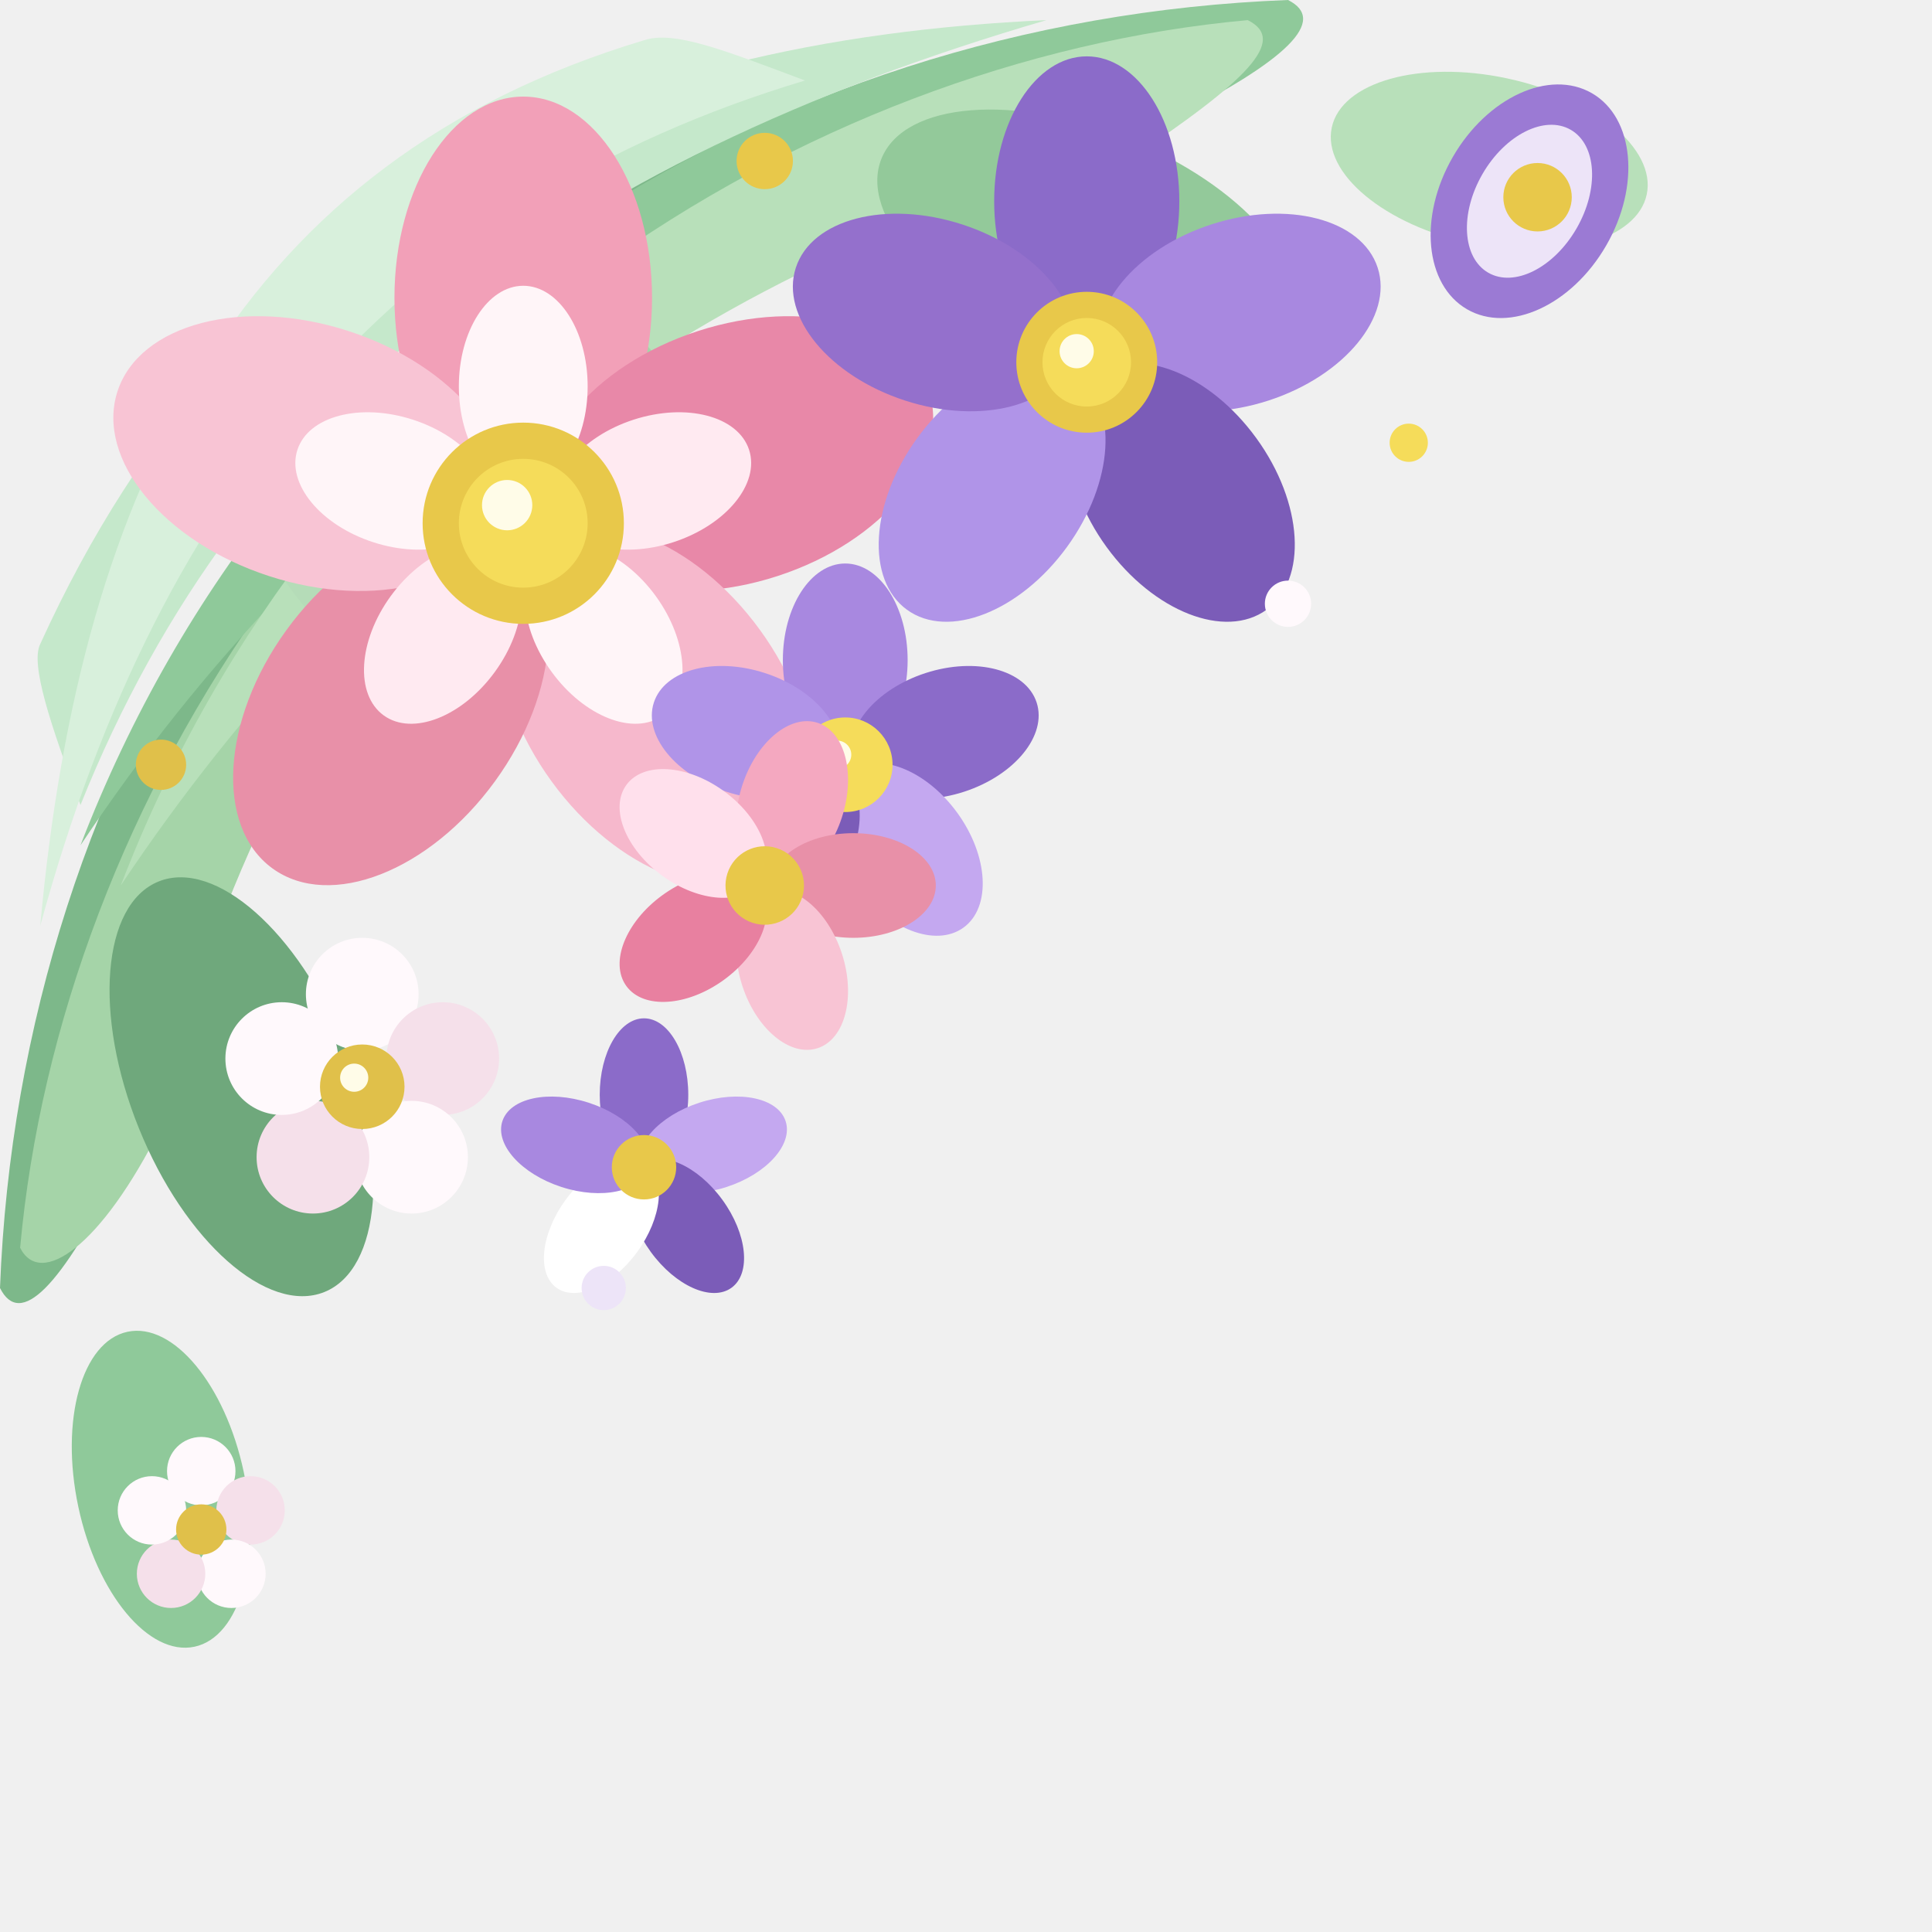
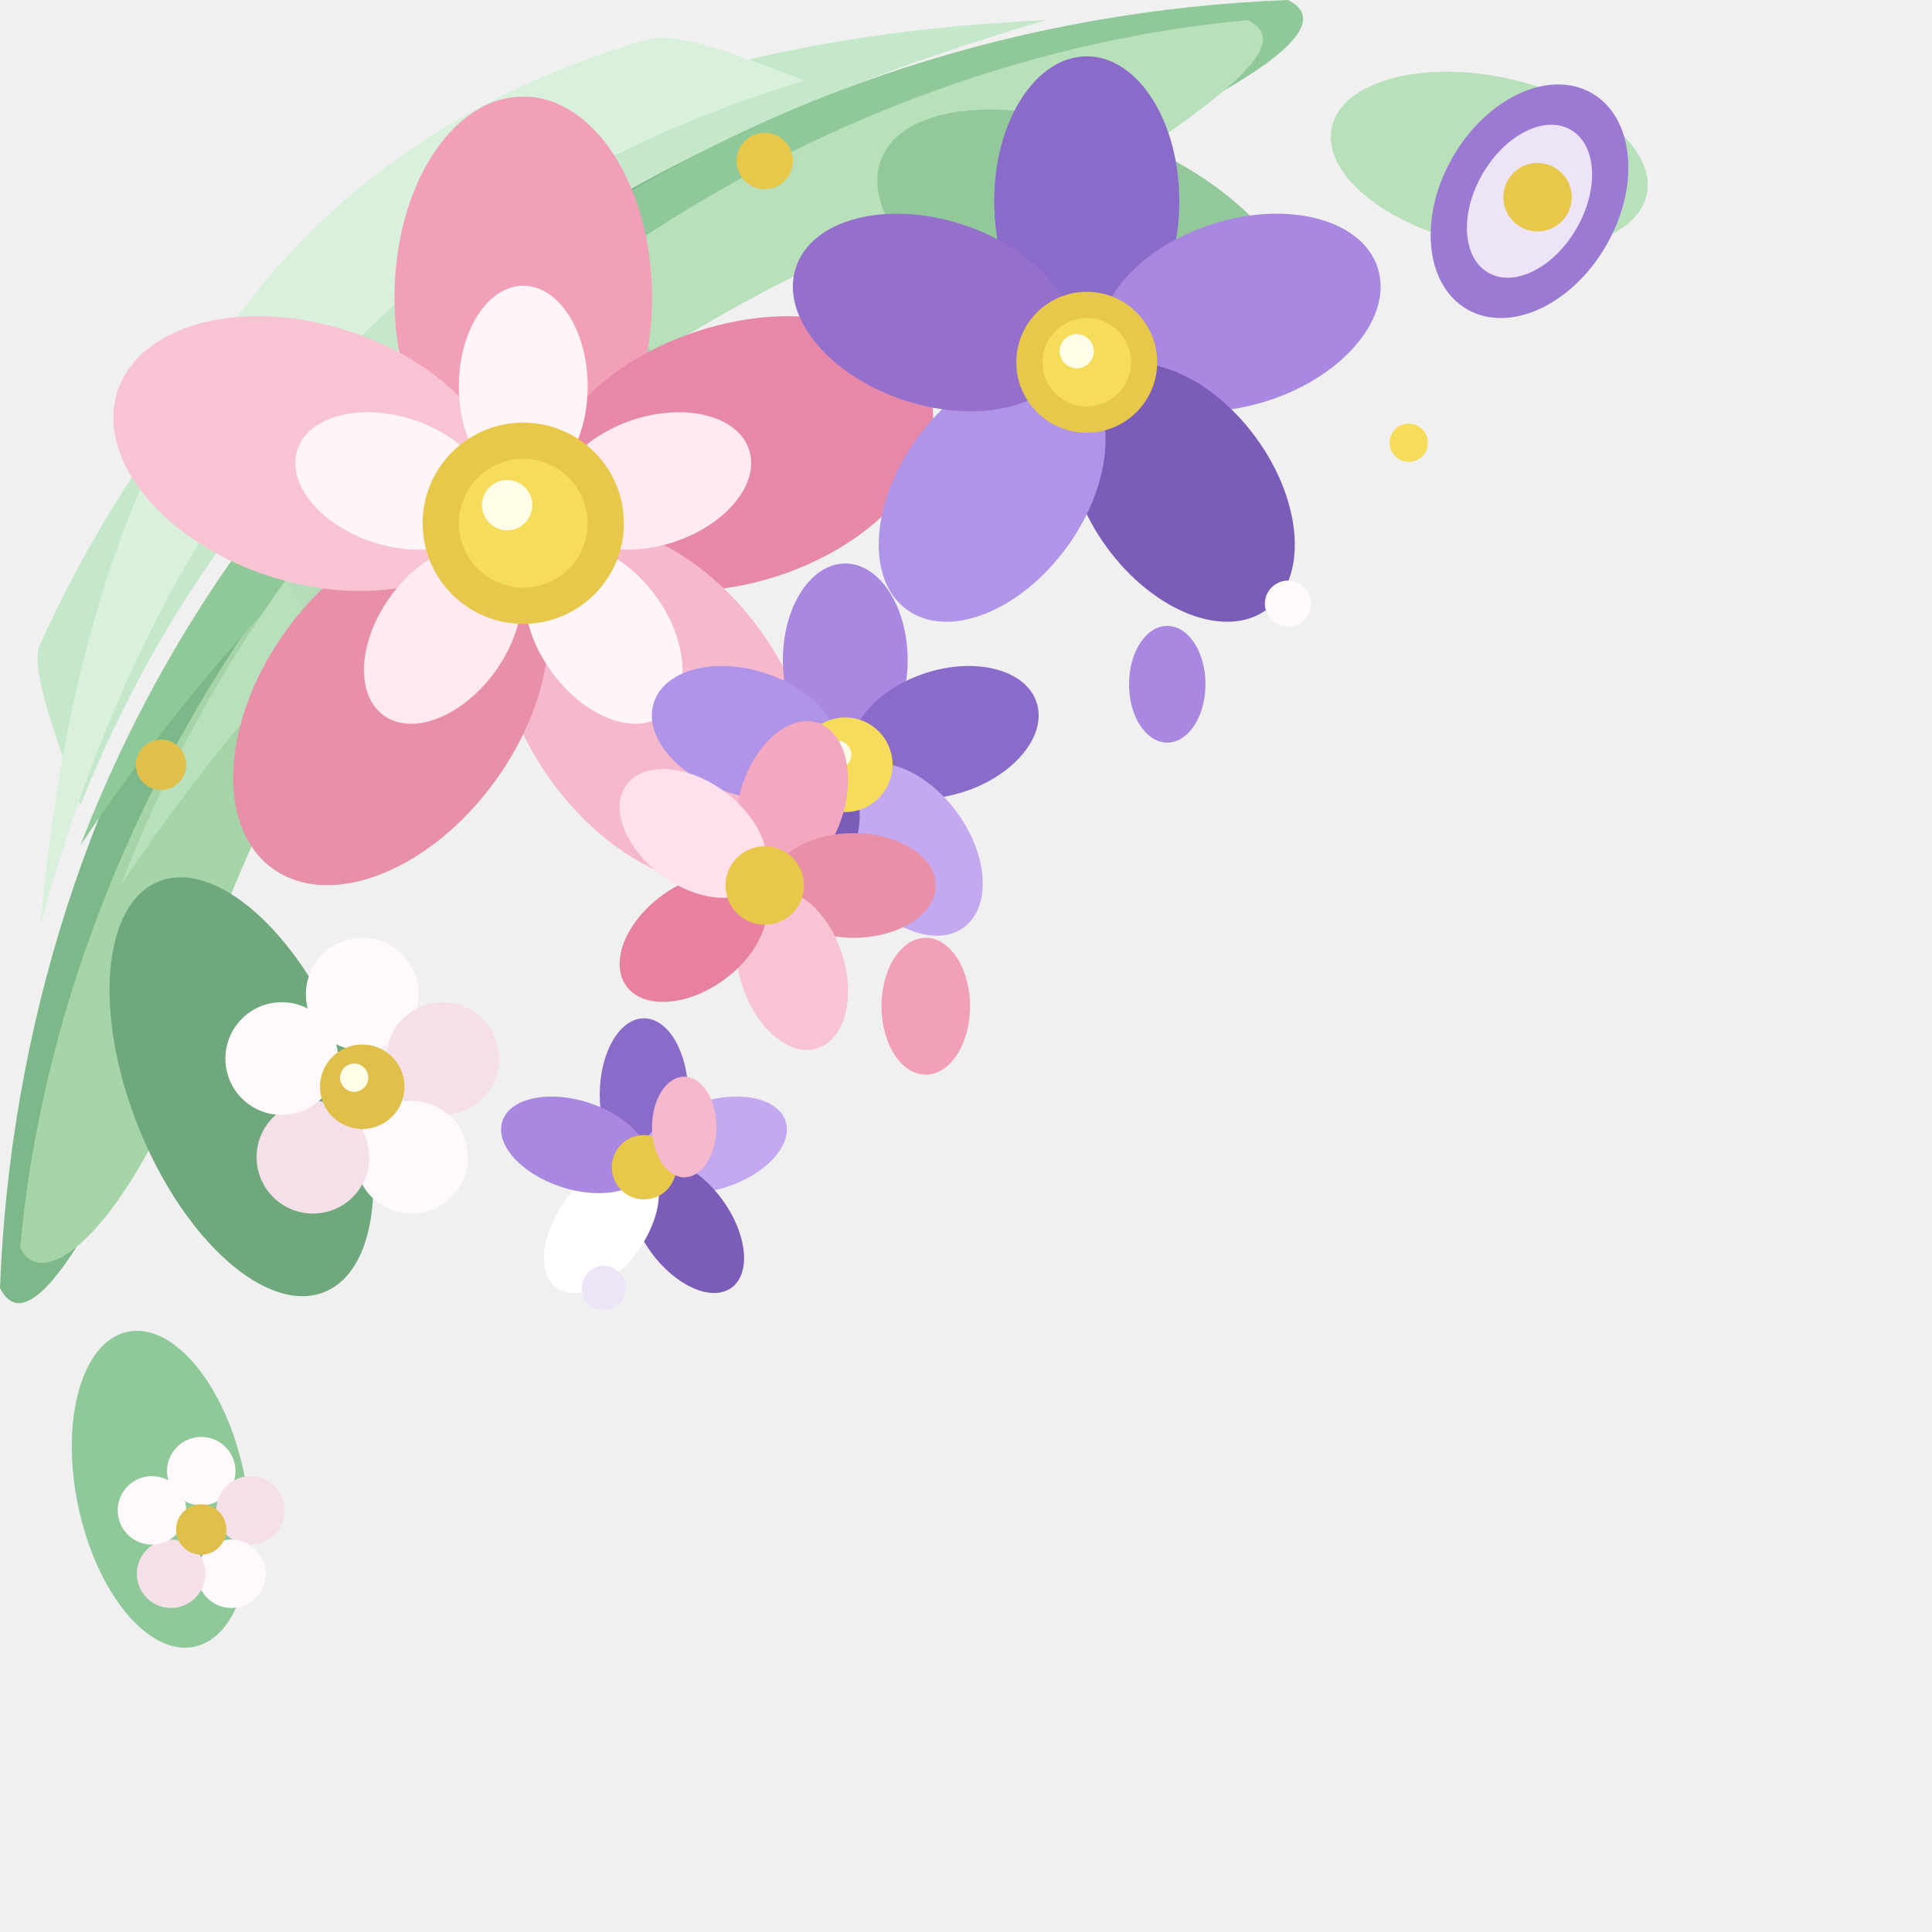
<svg xmlns="http://www.w3.org/2000/svg" viewBox="0 0 96 96" fill="none" shape-rendering="geometricPrecision">
-   <path d="M0 64 C1 38 16 14 42 4 C24 16 10 34 6 58 C3 64 1 66 0 64 Z" fill="#7DB88A" />
-   <path d="M1 62 C3 40 18 16 44 6 C26 18 12 36 8 56 C5 62 2 64 1 62 Z" fill="#A5D4A8" />
-   <path d="M64 0 C38 1 14 16 4 42 C16 24 34 10 58 6 C64 3 66 1 64 0 Z" fill="#8FC99A" />
-   <path d="M62 1 C40 3 16 18 6 44 C18 26 36 12 56 8 C62 4 64 2 62 1 Z" fill="#B8E0BA" />
-   <path d="M2 32 C12 10 30 2 52 1 C28 8 12 20 4 40 C2.5 36 1.5 33 2 32 Z" fill="#C5E8CB" />
-   <path d="M32 2 C12 8 4 24 2 46 C8 24 20 10 40 4 C36 2.5 33.5 1.5 32 2 Z" fill="#D8F0DC" />
-   <ellipse cx="12" cy="54" rx="5.5" ry="11" fill="#6FA87C" transform="rotate(-22 12 54)" />
-   <ellipse cx="54" cy="12" rx="11" ry="5.5" fill="#93C99A" transform="rotate(22 54 12)" />
-   <ellipse cx="20" cy="28" rx="5" ry="9" fill="#B5DCB8" transform="rotate(-48 20 28)" />
-   <ellipse cx="28" cy="20" rx="9" ry="5" fill="#A5D4A8" transform="rotate(48 28 20)" />
+   <g>
+     <animateTransform attributeName="transform" type="rotate" values="-1.4 8 40; 1.6 8 40; -1.4 8 40" keyTimes="0;0.5;1" dur="7.6s" begin="-0.4s" repeatCount="indefinite" calcMode="spline" keySplines="0.42 0 0.58 1;0.42 0 0.58 1" />
+     <path d="M0 64 C1 38 16 14 42 4 C24 16 10 34 6 58 C3 64 1 66 0 64 Z" fill="#7DB88A" />
+     <path d="M1 62 C3 40 18 16 44 6 C26 18 12 36 8 56 C5 62 2 64 1 62 Z" fill="#A5D4A8" />
+     <path d="M2 32 C12 10 30 2 52 1 C28 8 12 20 4 40 C2.5 36 1.5 33 2 32 Z" fill="#C5E8CB" />
+   </g>
+   <g>
+     <animateTransform attributeName="transform" type="rotate" values="1.5 40 8; -1.8 40 8; 1.5 40 8" keyTimes="0;0.5;1" dur="8.2s" begin="-2.1s" repeatCount="indefinite" calcMode="spline" keySplines="0.42 0 0.58 1;0.42 0 0.58 1" />
+     <path d="M64 0 C38 1 14 16 4 42 C16 24 34 10 58 6 C64 3 66 1 64 0 Z" fill="#8FC99A" />
+     <path d="M62 1 C40 3 16 18 6 44 C18 26 36 12 56 8 C62 4 64 2 62 1 Z" fill="#B8E0BA" />
+     <path d="M32 2 C12 8 4 24 2 46 C8 24 20 10 40 4 C36 2.5 33.5 1.5 32 2 Z" fill="#D8F0DC" />
+   </g>
+   <g transform="translate(12 54)">
+     <g>
+       <animateTransform attributeName="transform" type="rotate" values="-6;6;-6" keyTimes="0;0.5;1" dur="6.8s" begin="-0.6s" repeatCount="indefinite" calcMode="spline" keySplines="0.42 0 0.58 1;0.42 0 0.58 1" />
+       <ellipse cx="0" cy="0" rx="5.5" ry="11" fill="#6FA87C" transform="rotate(-22)" />
+     </g>
+   </g>
+   <g transform="translate(54 12)">
+     <g>
+       <animateTransform attributeName="transform" type="rotate" values="6;-6;6" keyTimes="0;0.5;1" dur="7.4s" begin="-1.8s" repeatCount="indefinite" calcMode="spline" keySplines="0.42 0 0.58 1;0.42 0 0.58 1" />
+       <ellipse cx="0" cy="0" rx="11" ry="5.5" fill="#93C99A" transform="rotate(22)" />
+     </g>
+   </g>
+   <g transform="translate(20 28)">
+     <g>
+       <animateTransform attributeName="transform" type="rotate" values="-5;5;-5" keyTimes="0;0.5;1" dur="6.2s" begin="-3s" repeatCount="indefinite" calcMode="spline" keySplines="0.42 0 0.58 1;0.42 0 0.58 1" />
+       <ellipse cx="0" cy="0" rx="5" ry="9" fill="#B5DCB8" transform="rotate(-48)" />
+     </g>
+   </g>
+   <g transform="translate(28 20)">
+     <g>
+       <animateTransform attributeName="transform" type="rotate" values="5;-5;5" keyTimes="0;0.5;1" dur="6.6s" begin="-4.2s" repeatCount="indefinite" calcMode="spline" keySplines="0.42 0 0.58 1;0.42 0 0.58 1" />
+       <ellipse cx="0" cy="0" rx="9" ry="5" fill="#A5D4A8" transform="rotate(48)" />
+     </g>
+   </g>
  <ellipse cx="8" cy="74" rx="4.2" ry="8" fill="#8FC99A" transform="rotate(-12 8 74)" />
  <ellipse cx="74" cy="8" rx="8" ry="4.2" fill="#B8E0BA" transform="rotate(12 74 8)" />
  <g transform="translate(26 26)">
-     <ellipse cx="0" cy="-11.2" rx="6.4" ry="10" fill="#F2A0B8" />
-     <ellipse cx="0" cy="-11.2" rx="6.4" ry="10" fill="#E888A8" transform="rotate(72)" />
-     <ellipse cx="0" cy="-11.2" rx="6.4" ry="10" fill="#F6B8CC" transform="rotate(144)" />
-     <ellipse cx="0" cy="-11.2" rx="6.4" ry="10" fill="#E890A8" transform="rotate(216)" />
-     <ellipse cx="0" cy="-11.2" rx="6.4" ry="10" fill="#F8C4D4" transform="rotate(288)" />
-     <ellipse cx="0" cy="-6.8" rx="3.2" ry="5" fill="#FFF5F8" />
-     <ellipse cx="0" cy="-6.8" rx="3.2" ry="5" fill="#FFEAF1" transform="rotate(72)" />
-     <ellipse cx="0" cy="-6.8" rx="3.2" ry="5" fill="#FFF5F8" transform="rotate(144)" />
-     <ellipse cx="0" cy="-6.8" rx="3.2" ry="5" fill="#FFEAF1" transform="rotate(216)" />
-     <ellipse cx="0" cy="-6.8" rx="3.2" ry="5" fill="#FFF5F8" transform="rotate(288)" />
-     <circle cx="0" cy="0" r="5" fill="#E8C84A" />
-     <circle cx="0" cy="0" r="3.2" fill="#F5DC5A" />
-     <circle cx="-.8" cy="-.9" r="1.25" fill="#FFFCE8" />
+     <g>
+       <animateTransform attributeName="transform" type="scale" values="1;1.06;1" keyTimes="0;0.5;1" dur="4.6s" begin="0s" repeatCount="indefinite" calcMode="spline" keySplines="0.42 0 0.58 1;0.42 0 0.58 1" />
+       <animateTransform attributeName="transform" type="rotate" values="-2;2.4;-2" keyTimes="0;0.5;1" dur="5.8s" begin="-0.9s" repeatCount="indefinite" additive="sum" calcMode="spline" keySplines="0.42 0 0.58 1;0.42 0 0.58 1" />
+       <ellipse cx="0" cy="-11.2" rx="6.4" ry="10" fill="#F2A0B8" />
+       <ellipse cx="0" cy="-11.2" rx="6.4" ry="10" fill="#E888A8" transform="rotate(72)" />
+       <ellipse cx="0" cy="-11.2" rx="6.4" ry="10" fill="#F6B8CC" transform="rotate(144)" />
+       <ellipse cx="0" cy="-11.2" rx="6.4" ry="10" fill="#E890A8" transform="rotate(216)" />
+       <ellipse cx="0" cy="-11.2" rx="6.4" ry="10" fill="#F8C4D4" transform="rotate(288)" />
+       <ellipse cx="0" cy="-6.8" rx="3.2" ry="5" fill="#FFF5F8" />
+       <ellipse cx="0" cy="-6.8" rx="3.2" ry="5" fill="#FFEAF1" transform="rotate(72)" />
+       <ellipse cx="0" cy="-6.8" rx="3.2" ry="5" fill="#FFF5F8" transform="rotate(144)" />
+       <ellipse cx="0" cy="-6.8" rx="3.2" ry="5" fill="#FFEAF1" transform="rotate(216)" />
+       <ellipse cx="0" cy="-6.8" rx="3.2" ry="5" fill="#FFF5F8" transform="rotate(288)" />
+       <circle cx="0" cy="0" r="5" fill="#E8C84A" />
+       <circle cx="0" cy="0" r="3.2" fill="#F5DC5A" />
+       <circle cx="-.8" cy="-.9" r="1.25" fill="#FFFCE8" />
+     </g>
  </g>
  <g transform="translate(54 18)">
-     <ellipse cx="0" cy="-8" rx="4.6" ry="7.2" fill="#8B6BC9" />
-     <ellipse cx="0" cy="-8" rx="4.6" ry="7.2" fill="#A888E0" transform="rotate(72)" />
-     <ellipse cx="0" cy="-8" rx="4.6" ry="7.2" fill="#7B5CB8" transform="rotate(144)" />
-     <ellipse cx="0" cy="-8" rx="4.6" ry="7.2" fill="#B094E8" transform="rotate(216)" />
-     <ellipse cx="0" cy="-8" rx="4.6" ry="7.2" fill="#9470CC" transform="rotate(288)" />
-     <circle cx="0" cy="0" r="3.5" fill="#E8C84A" />
-     <circle cx="0" cy="0" r="2.2" fill="#F5DC5A" />
-     <circle cx="-.5" cy="-.55" r=".85" fill="#FFFCE8" />
+     <g>
+       <animateTransform attributeName="transform" type="scale" values="1;1.05;1" keyTimes="0;0.5;1" dur="5.2s" begin="-1.4s" repeatCount="indefinite" calcMode="spline" keySplines="0.42 0 0.58 1;0.42 0 0.58 1" />
+       <animateTransform attributeName="transform" type="rotate" values="2.2;-2.6;2.2" keyTimes="0;0.5;1" dur="6.4s" begin="-2.6s" repeatCount="indefinite" additive="sum" calcMode="spline" keySplines="0.42 0 0.58 1;0.42 0 0.58 1" />
+       <ellipse cx="0" cy="-8" rx="4.6" ry="7.2" fill="#8B6BC9" />
+       <ellipse cx="0" cy="-8" rx="4.6" ry="7.2" fill="#A888E0" transform="rotate(72)" />
+       <ellipse cx="0" cy="-8" rx="4.6" ry="7.2" fill="#7B5CB8" transform="rotate(144)" />
+       <ellipse cx="0" cy="-8" rx="4.6" ry="7.2" fill="#B094E8" transform="rotate(216)" />
+       <ellipse cx="0" cy="-8" rx="4.6" ry="7.2" fill="#9470CC" transform="rotate(288)" />
+       <circle cx="0" cy="0" r="3.5" fill="#E8C84A" />
+       <circle cx="0" cy="0" r="2.2" fill="#F5DC5A" />
+       <circle cx="-.5" cy="-.55" r=".85" fill="#FFFCE8" />
+     </g>
  </g>
  <g transform="translate(76 10)">
-     <ellipse cx="0" cy="0" rx="4.4" ry="6.2" fill="#9B7AD4" transform="rotate(30)" />
-     <ellipse cx="0" cy="0" rx="2.7" ry="4.1" fill="#EDE4F8" transform="rotate(30)" />
-     <circle cx=".4" cy="-.2" r="1.7" fill="#E8C84A" />
+     <g>
+       <animateTransform attributeName="transform" type="rotate" values="-3;3.5;-3" keyTimes="0;0.5;1" dur="5.6s" begin="-3.5s" repeatCount="indefinite" calcMode="spline" keySplines="0.42 0 0.58 1;0.42 0 0.58 1" />
+       <ellipse cx="0" cy="0" rx="4.4" ry="6.2" fill="#9B7AD4" transform="rotate(30)" />
+       <ellipse cx="0" cy="0" rx="2.7" ry="4.1" fill="#EDE4F8" transform="rotate(30)" />
+       <circle cx=".4" cy="-.2" r="1.7" fill="#E8C84A" />
+     </g>
  </g>
  <g transform="translate(18 54)">
-     <circle cx="0" cy="-4.6" r="2.8" fill="#FFF9FC" />
-     <circle cx="4" cy="-1.4" r="2.8" fill="#F5E0EA" />
-     <circle cx="2.45" cy="3.5" r="2.8" fill="#FFF9FC" />
-     <circle cx="-2.45" cy="3.5" r="2.8" fill="#F5E0EA" />
-     <circle cx="-4" cy="-1.4" r="2.8" fill="#FFF9FC" />
-     <circle cx="0" cy="0" r="2.1" fill="#E0C04A" />
-     <circle cx="-.4" cy="-.45" r=".7" fill="#FFFCE8" />
+     <g>
+       <animateTransform attributeName="transform" type="scale" values="1;1.045;1" keyTimes="0;0.5;1" dur="5s" begin="-2s" repeatCount="indefinite" calcMode="spline" keySplines="0.42 0 0.58 1;0.42 0 0.58 1" />
+       <circle cx="0" cy="-4.6" r="2.8" fill="#FFF9FC" />
+       <circle cx="4" cy="-1.4" r="2.8" fill="#F5E0EA" />
+       <circle cx="2.45" cy="3.5" r="2.8" fill="#FFF9FC" />
+       <circle cx="-2.45" cy="3.5" r="2.8" fill="#F5E0EA" />
+       <circle cx="-4" cy="-1.4" r="2.8" fill="#FFF9FC" />
+       <circle cx="0" cy="0" r="2.1" fill="#E0C04A" />
+       <circle cx="-.4" cy="-.45" r=".7" fill="#FFFCE8" />
+     </g>
  </g>
  <g transform="translate(10 76)">
    <circle cx="0" cy="-2.9" r="1.7" fill="#FFF9FC" />
    <circle cx="2.45" cy="-.95" r="1.7" fill="#F5E0EA" />
    <circle cx="1.5" cy="2.2" r="1.7" fill="#FFF9FC" />
    <circle cx="-1.5" cy="2.2" r="1.7" fill="#F5E0EA" />
    <circle cx="-2.45" cy="-.95" r="1.7" fill="#FFF9FC" />
    <circle cx="0" cy="0" r="1.25" fill="#E0C04A" />
  </g>
  <g transform="translate(42 38)">
-     <ellipse cx="0" cy="-5.2" rx="3.1" ry="4.8" fill="#A888E0" />
-     <ellipse cx="0" cy="-5.2" rx="3.1" ry="4.8" fill="#8B6BC9" transform="rotate(72)" />
-     <ellipse cx="0" cy="-5.2" rx="3.1" ry="4.8" fill="#C4A8F0" transform="rotate(144)" />
-     <ellipse cx="0" cy="-5.2" rx="3.1" ry="4.8" fill="#7B5CB8" transform="rotate(216)" />
-     <ellipse cx="0" cy="-5.2" rx="3.1" ry="4.8" fill="#B094E8" transform="rotate(288)" />
-     <circle cx="0" cy="0" r="2.35" fill="#F5DC5A" />
-     <circle cx="-.4" cy="-.5" r=".7" fill="#FFFCE8" />
+     <g>
+       <animateTransform attributeName="transform" type="rotate" values="2.5;-2.8;2.5" keyTimes="0;0.5;1" dur="5.4s" begin="-1.1s" repeatCount="indefinite" calcMode="spline" keySplines="0.42 0 0.58 1;0.42 0 0.58 1" />
+       <ellipse cx="0" cy="-5.2" rx="3.1" ry="4.8" fill="#A888E0" />
+       <ellipse cx="0" cy="-5.2" rx="3.1" ry="4.8" fill="#8B6BC9" transform="rotate(72)" />
+       <ellipse cx="0" cy="-5.2" rx="3.1" ry="4.8" fill="#C4A8F0" transform="rotate(144)" />
+       <ellipse cx="0" cy="-5.2" rx="3.1" ry="4.8" fill="#7B5CB8" transform="rotate(216)" />
+       <ellipse cx="0" cy="-5.2" rx="3.1" ry="4.8" fill="#B094E8" transform="rotate(288)" />
+       <circle cx="0" cy="0" r="2.35" fill="#F5DC5A" />
+       <circle cx="-.4" cy="-.5" r=".7" fill="#FFFCE8" />
+     </g>
  </g>
-   <g transform="translate(38 44) rotate(18)">
-     <ellipse cx="0" cy="-4.4" rx="2.6" ry="4.1" fill="#F4A8C0" />
-     <ellipse cx="0" cy="-4.4" rx="2.6" ry="4.1" fill="#E890A8" transform="rotate(72)" />
-     <ellipse cx="0" cy="-4.4" rx="2.6" ry="4.1" fill="#F8C4D4" transform="rotate(144)" />
-     <ellipse cx="0" cy="-4.4" rx="2.6" ry="4.1" fill="#E880A0" transform="rotate(216)" />
-     <ellipse cx="0" cy="-4.4" rx="2.6" ry="4.1" fill="#FFE0EC" transform="rotate(288)" />
-     <circle cx="0" cy="0" r="1.95" fill="#E8C84A" />
+   <g transform="translate(38 44)">
+     <g>
+       <animateTransform attributeName="transform" type="rotate" values="-2.2;2.6;-2.2" keyTimes="0;0.5;1" dur="4.9s" begin="-2.8s" repeatCount="indefinite" calcMode="spline" keySplines="0.42 0 0.58 1;0.42 0 0.58 1" />
+       <g transform="rotate(18)">
+         <ellipse cx="0" cy="-4.4" rx="2.6" ry="4.1" fill="#F4A8C0" />
+         <ellipse cx="0" cy="-4.4" rx="2.6" ry="4.1" fill="#E890A8" transform="rotate(72)" />
+         <ellipse cx="0" cy="-4.4" rx="2.6" ry="4.1" fill="#F8C4D4" transform="rotate(144)" />
+         <ellipse cx="0" cy="-4.4" rx="2.6" ry="4.1" fill="#E880A0" transform="rotate(216)" />
+         <ellipse cx="0" cy="-4.4" rx="2.6" ry="4.1" fill="#FFE0EC" transform="rotate(288)" />
+         <circle cx="0" cy="0" r="1.95" fill="#E8C84A" />
+       </g>
+     </g>
  </g>
  <g transform="translate(32 58)">
    <ellipse cx="0" cy="-3.6" rx="2.2" ry="3.8" fill="#8B6BC9" />
    <ellipse cx="0" cy="-3.6" rx="2.2" ry="3.8" fill="#C4A8F0" transform="rotate(72)" />
    <ellipse cx="0" cy="-3.6" rx="2.2" ry="3.8" fill="#7B5CB8" transform="rotate(144)" />
    <ellipse cx="0" cy="-3.6" rx="2.2" ry="3.8" fill="#FFFFFF" transform="rotate(216)" />
    <ellipse cx="0" cy="-3.6" rx="2.2" ry="3.8" fill="#A888E0" transform="rotate(288)" />
    <circle cx="0" cy="0" r="1.6" fill="#E8C84A" />
  </g>
+   <g>
+     <animateTransform attributeName="transform" type="translate" values="0 0; 2.5 -4.5; 1 -7; -1.5 -3; 0 0" keyTimes="0;0.28;0.55;0.78;1" dur="9.2s" begin="0s" repeatCount="indefinite" calcMode="spline" keySplines="0.4 0 0.2 1;0.4 0 0.2 1;0.4 0 0.2 1;0.4 0 0.2 1" />
+     <animateTransform attributeName="transform" type="rotate" values="12 46 50; 38 46 50; 58 46 50; 28 46 50; 12 46 50" keyTimes="0;0.28;0.55;0.78;1" dur="9.2s" begin="0s" repeatCount="indefinite" additive="sum" calcMode="spline" keySplines="0.4 0 0.2 1;0.4 0 0.2 1;0.4 0 0.2 1;0.4 0 0.2 1" />
+     <animate attributeName="opacity" values="0.42;0.62;0.48;0.58;0.42" dur="9.2s" repeatCount="indefinite" />
+     <ellipse cx="46" cy="50" rx="2.2" ry="3.4" fill="#F2A0B8" />
+   </g>
+   <g>
+     <animateTransform attributeName="transform" type="translate" values="0 0; -2 -3.5; -0.5 -6.5; 1.5 -2.5; 0 0" keyTimes="0;0.3;0.58;0.8;1" dur="10.4s" begin="-3.2s" repeatCount="indefinite" calcMode="spline" keySplines="0.4 0 0.2 1;0.4 0 0.2 1;0.4 0 0.2 1;0.4 0 0.2 1" />
+     <animateTransform attributeName="transform" type="rotate" values="-8 58 34; -28 58 34; -48 58 34; -18 58 34; -8 58 34" keyTimes="0;0.3;0.58;0.8;1" dur="10.4s" begin="-3.2s" repeatCount="indefinite" additive="sum" calcMode="spline" keySplines="0.4 0 0.2 1;0.4 0 0.2 1;0.4 0 0.2 1;0.4 0 0.2 1" />
+     <animate attributeName="opacity" values="0.38;0.55;0.42;0.52;0.38" dur="10.4s" begin="-3.2s" repeatCount="indefinite" />
+     <ellipse cx="58" cy="34" rx="1.9" ry="2.9" fill="#A888E0" />
+   </g>
+   <g>
+     <animateTransform attributeName="transform" type="translate" values="0 0; 1.8 -2.8; 0.5 -5; -1.2 -2; 0 0" keyTimes="0;0.25;0.52;0.76;1" dur="8.6s" begin="-5.1s" repeatCount="indefinite" calcMode="spline" keySplines="0.4 0 0.2 1;0.4 0 0.2 1;0.4 0 0.2 1;0.4 0 0.2 1" />
+     <animateTransform attributeName="transform" type="rotate" values="20 34 56; 42 34 56; 62 34 56; 30 34 56; 20 34 56" keyTimes="0;0.25;0.52;0.76;1" dur="8.6s" begin="-5.1s" repeatCount="indefinite" additive="sum" calcMode="spline" keySplines="0.4 0 0.2 1;0.4 0 0.2 1;0.4 0 0.2 1;0.4 0 0.2 1" />
+     <animate attributeName="opacity" values="0.32;0.48;0.36;0.44;0.32" dur="8.6s" begin="-5.1s" repeatCount="indefinite" />
+     <ellipse cx="34" cy="56" rx="1.6" ry="2.5" fill="#F6B8CC" />
+   </g>
  <circle cx="38" cy="8" r="1.4" fill="#E8C84A" />
  <circle cx="8" cy="38" r="1.25" fill="#E0C04A" />
  <circle cx="64" cy="30" r="1.15" fill="#FFF9FC" />
  <circle cx="30" cy="64" r="1.1" fill="#EDE4F8" />
  <circle cx="70" cy="22" r=".95" fill="#F5DC5A" />
</svg>
